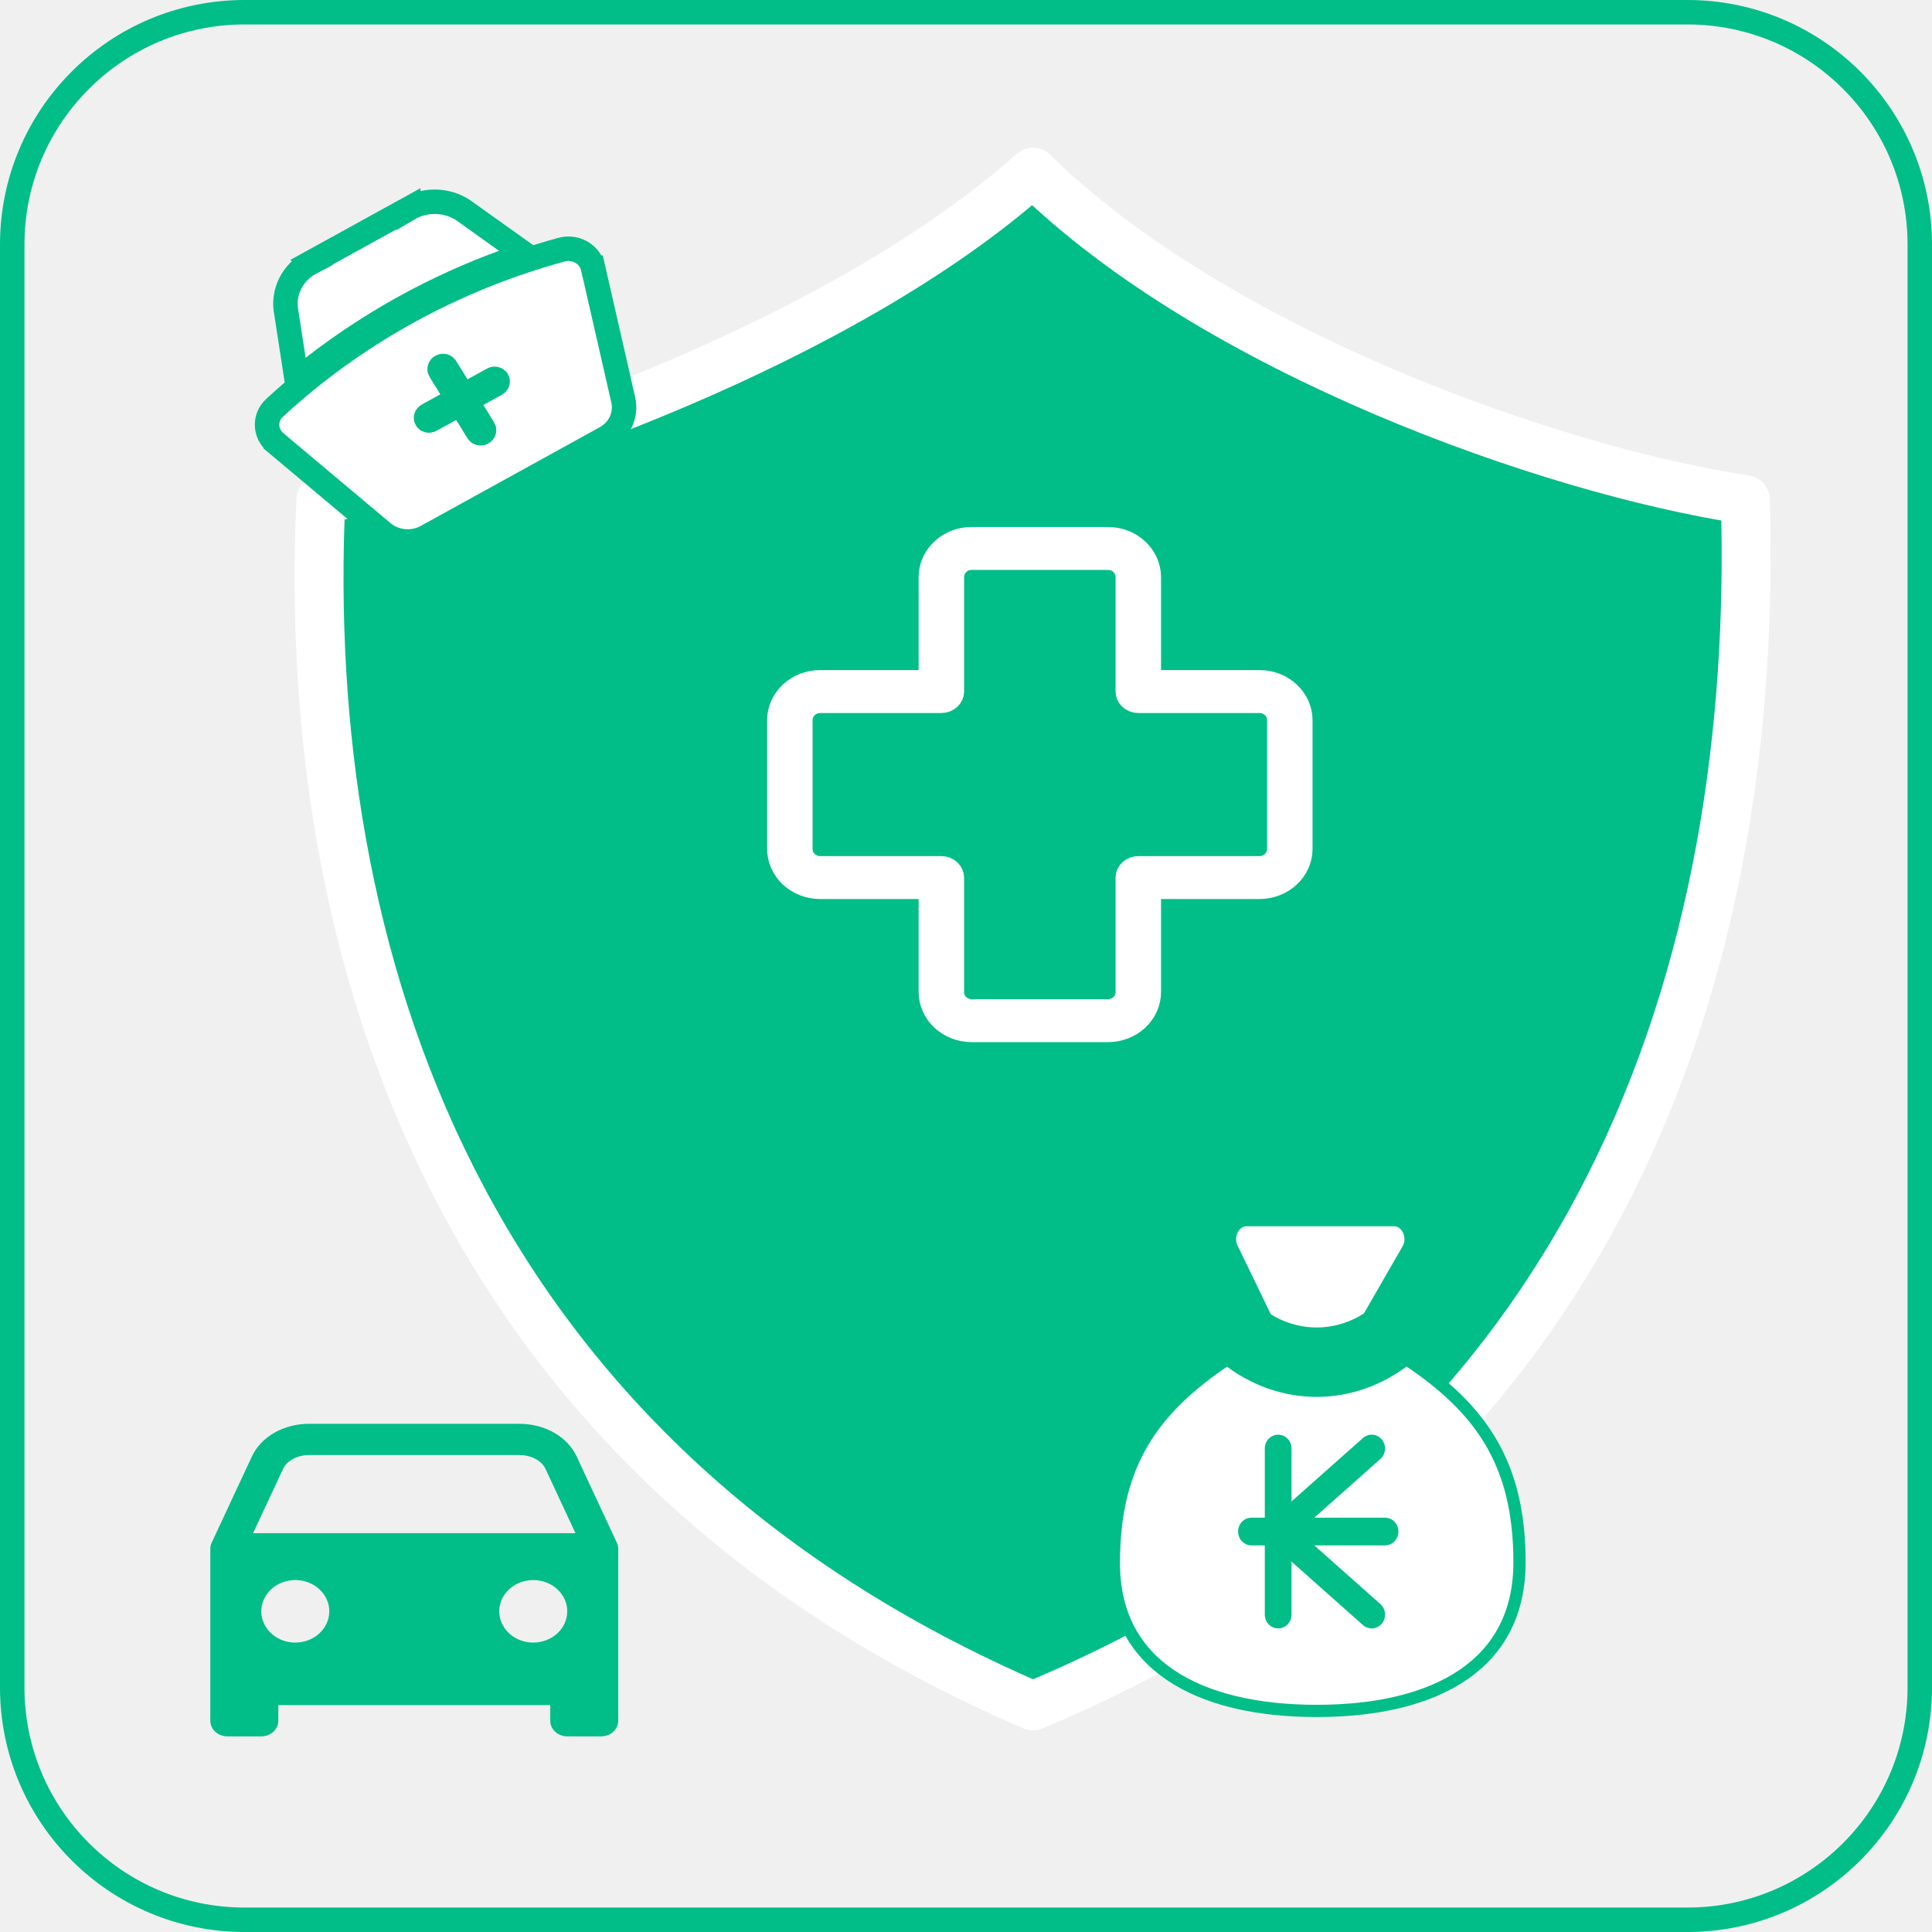
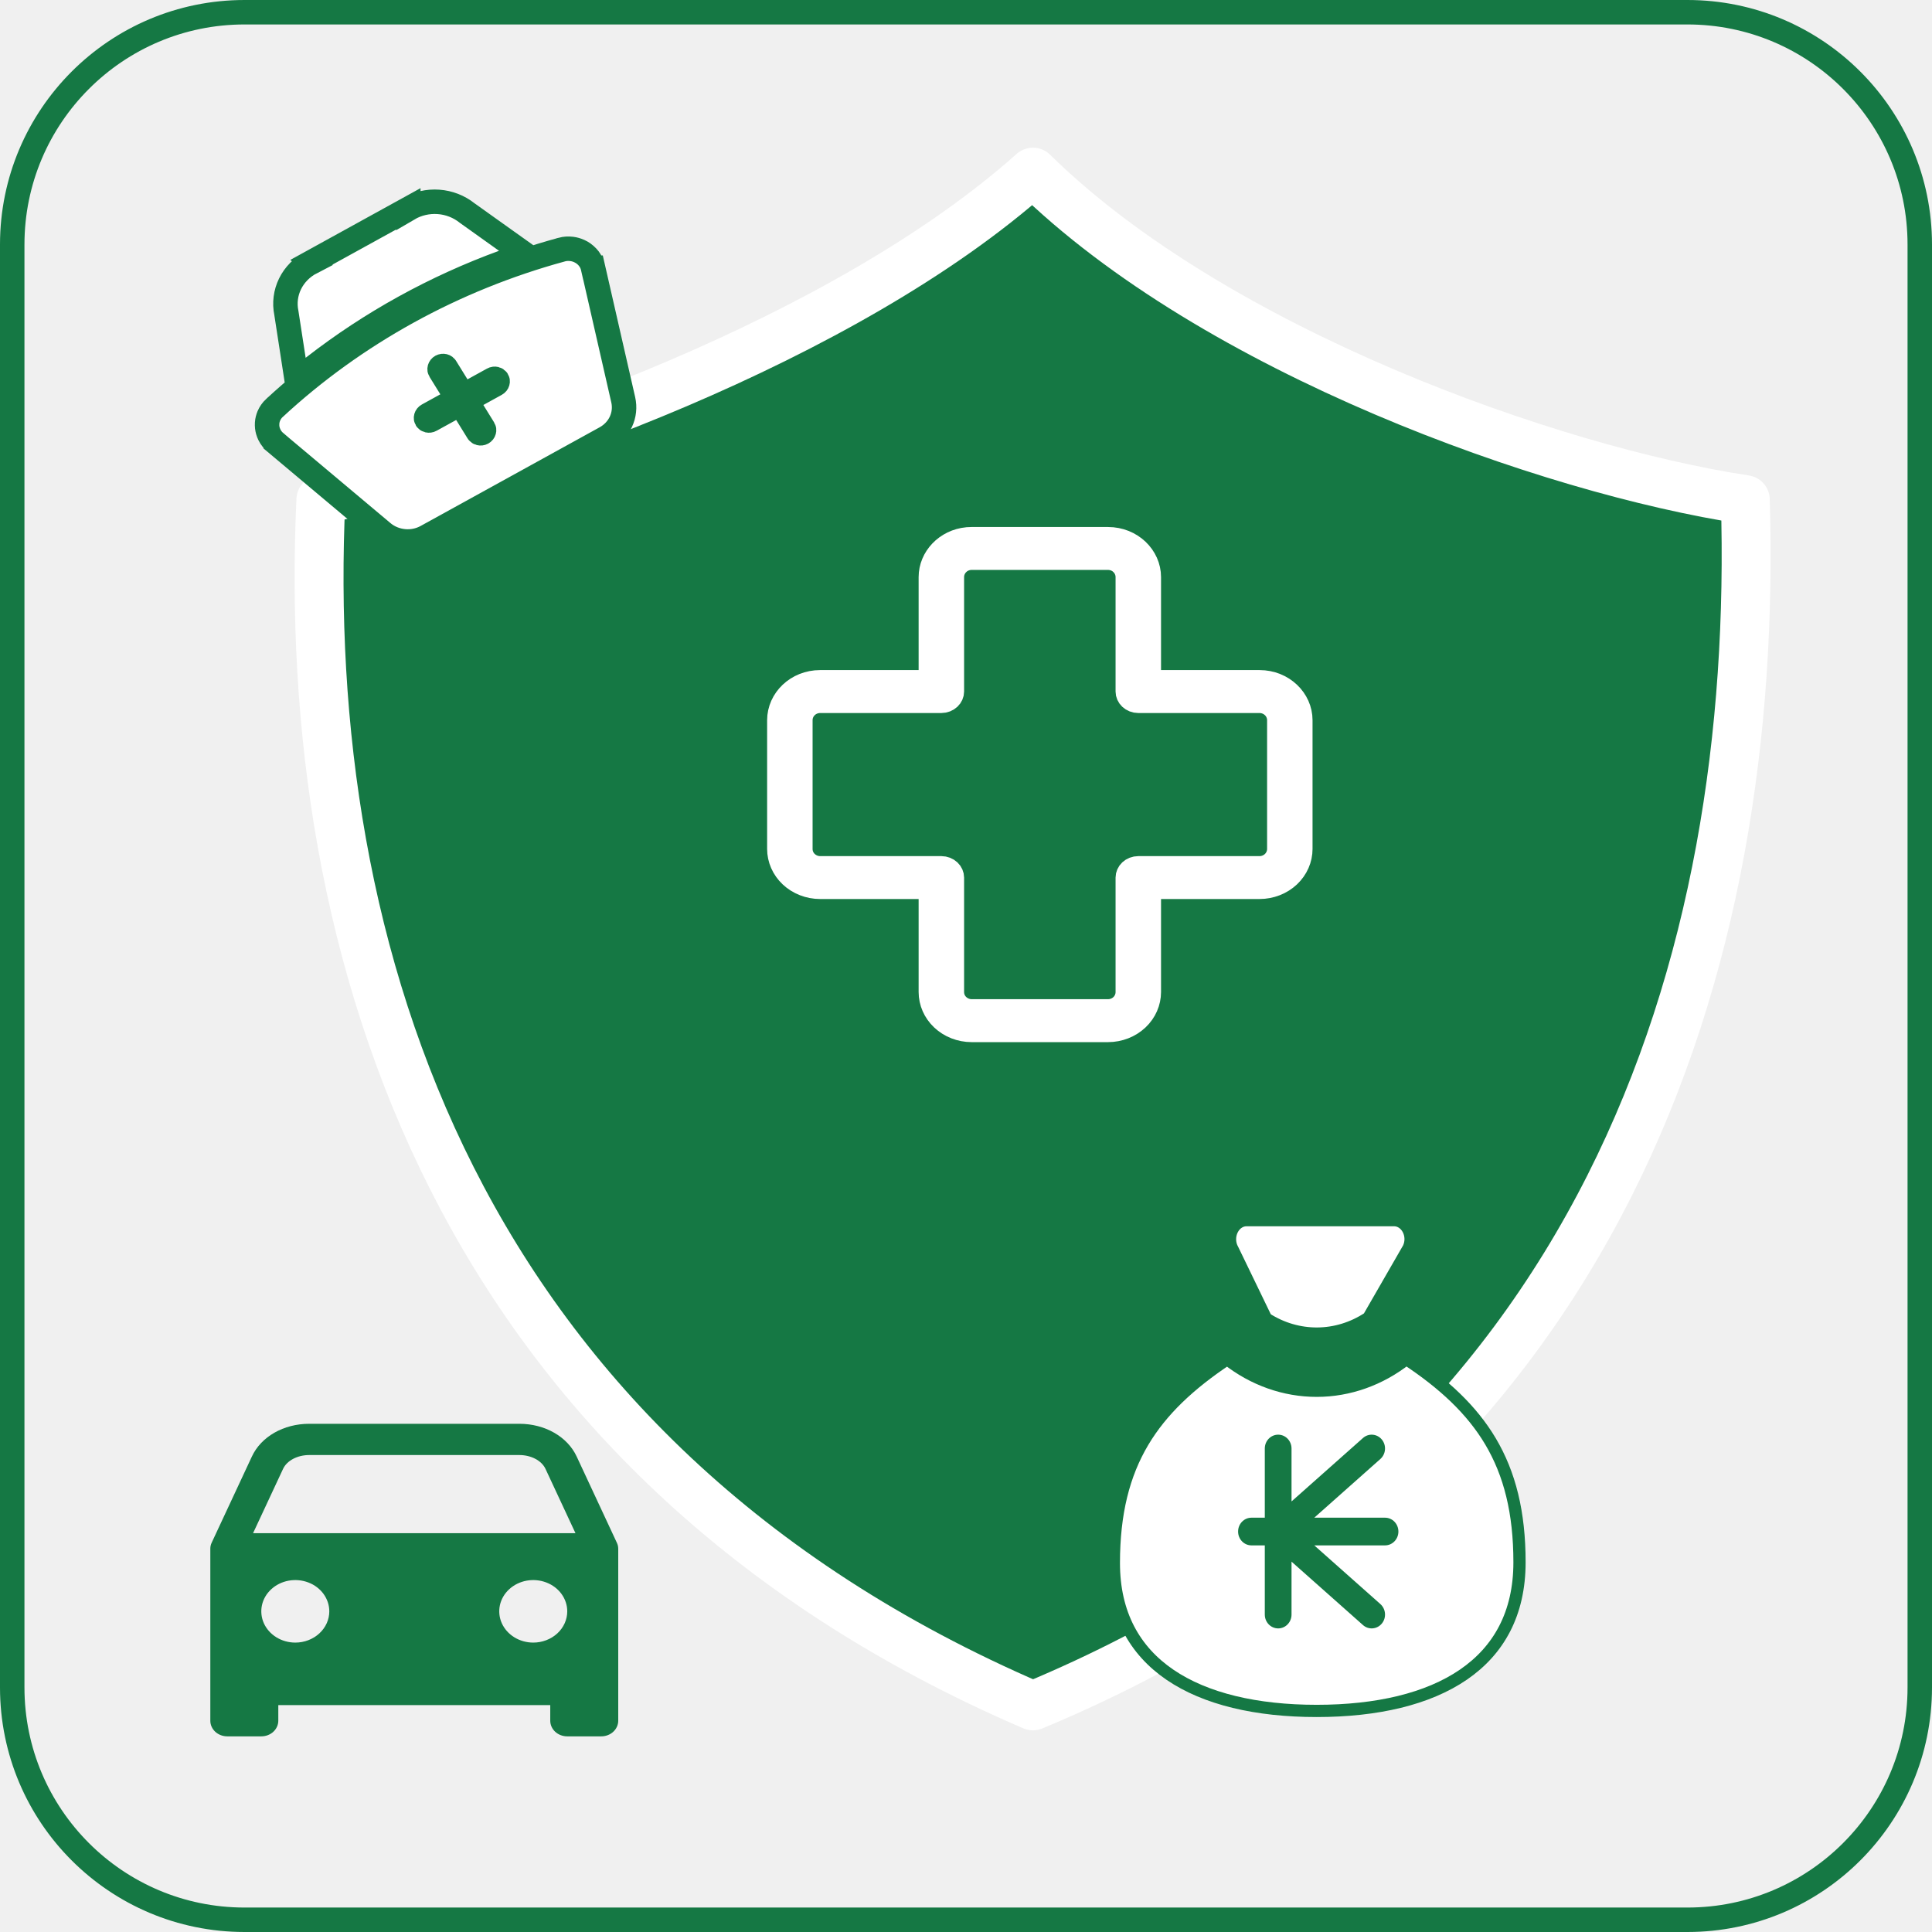
<svg xmlns="http://www.w3.org/2000/svg" width="79" height="79" viewBox="0 0 79 79" fill="none">
-   <rect x="0.5" y="0.5" width="78" height="78" rx="9.5" stroke="#01BD88" />
-   <path d="M37.312 29.247C37.231 29.247 37.153 29.279 37.095 29.336C37.037 29.393 37.005 29.471 37.005 29.551V34.408C37.005 34.65 36.907 34.882 36.734 35.052C36.561 35.223 36.326 35.319 36.081 35.319H31.155C31.073 35.319 30.995 35.351 30.937 35.408C30.88 35.465 30.847 35.542 30.847 35.623V41.087C30.847 41.255 30.985 41.391 31.155 41.391H36.081C36.326 41.391 36.561 41.486 36.734 41.657C36.907 41.828 37.005 42.06 37.005 42.301V47.158C37.005 47.326 37.143 47.462 37.312 47.462H42.854C42.936 47.462 43.014 47.43 43.072 47.373C43.13 47.316 43.162 47.239 43.162 47.158V42.301C43.162 42.06 43.259 41.828 43.433 41.657C43.606 41.486 43.841 41.391 44.086 41.391H49.012C49.093 41.391 49.172 41.358 49.229 41.302C49.287 41.245 49.319 41.167 49.319 41.087V35.623C49.319 35.542 49.287 35.465 49.229 35.408C49.172 35.351 49.093 35.319 49.012 35.319H44.086C43.841 35.319 43.606 35.223 43.433 35.052C43.259 34.882 43.162 34.65 43.162 34.408V29.551C43.162 29.471 43.13 29.393 43.072 29.336C43.014 29.279 42.936 29.247 42.854 29.247H37.312ZM35.157 29.551C35.157 28.378 36.123 27.426 37.312 27.426H42.854C44.044 27.426 45.009 28.378 45.009 29.551V33.498H49.012C50.201 33.498 51.167 34.45 51.167 35.623V41.087C51.167 41.651 50.94 42.191 50.535 42.59C50.131 42.988 49.583 43.212 49.012 43.212H45.009V47.158C45.009 47.722 44.782 48.263 44.378 48.661C43.974 49.06 43.426 49.283 42.854 49.283H37.312C36.741 49.283 36.193 49.06 35.789 48.661C35.385 48.263 35.157 47.722 35.157 47.158V43.212H31.155C30.584 43.212 30.035 42.988 29.631 42.59C29.227 42.191 29 41.651 29 41.087V35.623C29 34.45 29.965 33.498 31.155 33.498H35.157V29.551Z" fill="#01BD88" />
-   <path d="M42.236 7.039C49.667 14.344 63.372 19.215 71.366 20.432C71.93 39.312 65.657 60.013 42.236 69.753M42.236 69.753C18.559 59.558 12.269 38.859 13.121 20.432C20.842 18.776 34.547 13.905 42.236 7.039" fill="#01BD88" />
+   <rect x="0.5" y="0.5" width="78" height="78" rx="9.5" stroke="#157844" />
+   <path d="M37.312 29.247C37.231 29.247 37.153 29.279 37.095 29.336C37.037 29.393 37.005 29.471 37.005 29.551V34.408C37.005 34.65 36.907 34.882 36.734 35.052C36.561 35.223 36.326 35.319 36.081 35.319H31.155C31.073 35.319 30.995 35.351 30.937 35.408C30.88 35.465 30.847 35.542 30.847 35.623V41.087C30.847 41.255 30.985 41.391 31.155 41.391H36.081C36.326 41.391 36.561 41.486 36.734 41.657C36.907 41.828 37.005 42.06 37.005 42.301V47.158C37.005 47.326 37.143 47.462 37.312 47.462H42.854C42.936 47.462 43.014 47.43 43.072 47.373C43.13 47.316 43.162 47.239 43.162 47.158V42.301C43.162 42.06 43.259 41.828 43.433 41.657C43.606 41.486 43.841 41.391 44.086 41.391H49.012C49.093 41.391 49.172 41.358 49.229 41.302C49.287 41.245 49.319 41.167 49.319 41.087V35.623C49.319 35.542 49.287 35.465 49.229 35.408C49.172 35.351 49.093 35.319 49.012 35.319H44.086C43.841 35.319 43.606 35.223 43.433 35.052C43.259 34.882 43.162 34.65 43.162 34.408V29.551C43.162 29.471 43.13 29.393 43.072 29.336C43.014 29.279 42.936 29.247 42.854 29.247H37.312ZM35.157 29.551C35.157 28.378 36.123 27.426 37.312 27.426H42.854C44.044 27.426 45.009 28.378 45.009 29.551V33.498H49.012C50.201 33.498 51.167 34.45 51.167 35.623V41.087C51.167 41.651 50.94 42.191 50.535 42.59C50.131 42.988 49.583 43.212 49.012 43.212H45.009V47.158C45.009 47.722 44.782 48.263 44.378 48.661C43.974 49.06 43.426 49.283 42.854 49.283H37.312C36.741 49.283 36.193 49.06 35.789 48.661C35.385 48.263 35.157 47.722 35.157 47.158V43.212H31.155C30.584 43.212 30.035 42.988 29.631 42.59C29.227 42.191 29 41.651 29 41.087V35.623C29 34.45 29.965 33.498 31.155 33.498H35.157V29.551Z" fill="#157844" />
+   <path d="M42.236 7.039C49.667 14.344 63.372 19.215 71.366 20.432C71.93 39.312 65.657 60.013 42.236 69.753M42.236 69.753C18.559 59.558 12.269 38.859 13.121 20.432C20.842 18.776 34.547 13.905 42.236 7.039" fill="#157844" />
  <path d="M42.236 7.039C49.667 14.344 63.372 19.215 71.366 20.432C71.93 39.312 65.657 60.013 42.236 69.753C18.559 59.558 12.269 38.859 13.121 20.432C20.842 18.776 34.547 13.905 42.236 7.039Z" stroke="white" stroke-width="2" stroke-linecap="round" stroke-linejoin="round" />
  <path d="M39.731 22.05H45.307C46.255 22.05 46.975 22.77 46.975 23.597V27.9H51.502C52.45 27.9 53.17 28.62 53.17 29.448V34.714C53.17 35.115 53.001 35.506 52.691 35.799C52.38 36.092 51.953 36.261 51.502 36.261H46.975V40.565C46.974 40.966 46.807 41.356 46.497 41.649C46.186 41.943 45.758 42.113 45.307 42.113H39.731C39.28 42.113 38.852 41.943 38.541 41.649C38.231 41.356 38.064 40.966 38.063 40.565V36.261H33.536C33.085 36.261 32.658 36.092 32.347 35.799C32.037 35.506 31.868 35.115 31.868 34.714V29.448C31.868 28.62 32.588 27.9 33.536 27.9H38.063V23.597C38.063 22.821 38.696 22.139 39.557 22.057L39.731 22.05ZM39.731 22.804C39.551 22.804 39.373 22.863 39.228 22.975L39.169 23.027C39.014 23.173 38.922 23.378 38.922 23.597V28.278C38.922 28.369 38.883 28.462 38.806 28.535C38.727 28.609 38.615 28.656 38.492 28.656H33.536C33.33 28.656 33.127 28.733 32.974 28.878C32.819 29.024 32.727 29.228 32.727 29.448V34.714C32.727 35.178 33.116 35.507 33.536 35.507H38.492C38.615 35.507 38.727 35.553 38.806 35.627C38.883 35.7 38.922 35.794 38.922 35.885V40.565C38.922 41.029 39.312 41.357 39.731 41.357H45.307C45.512 41.357 45.715 41.281 45.869 41.136C46.024 40.989 46.116 40.785 46.116 40.565V35.885C46.116 35.794 46.155 35.7 46.232 35.627C46.311 35.553 46.423 35.507 46.546 35.507H51.502C51.708 35.507 51.911 35.429 52.065 35.284C52.219 35.138 52.312 34.933 52.312 34.714V29.448C52.312 29.256 52.24 29.075 52.119 28.935L52.065 28.878L52.004 28.827C51.859 28.715 51.682 28.656 51.502 28.656H46.546C46.423 28.656 46.311 28.609 46.232 28.535C46.155 28.462 46.116 28.369 46.116 28.278V23.597C46.116 23.405 46.045 23.225 45.924 23.085L45.869 23.027L45.81 22.975C45.665 22.863 45.487 22.804 45.307 22.804H39.731Z" fill="white" stroke="white" />
-   <path d="M11.222 16.683C14.51 13.64 18.545 11.415 22.967 10.207L22.97 10.205C23.102 10.17 23.242 10.161 23.38 10.179C23.483 10.192 23.584 10.22 23.679 10.263L23.772 10.31L23.86 10.366C23.916 10.406 23.969 10.452 24.016 10.503L24.082 10.582L24.139 10.668C24.191 10.754 24.227 10.848 24.249 10.946L24.25 10.946L25.484 16.347C25.553 16.651 25.519 16.965 25.389 17.245C25.259 17.524 25.038 17.756 24.762 17.909L17.439 21.946C17.162 22.098 16.84 22.164 16.518 22.134C16.196 22.103 15.889 21.978 15.643 21.771L15.642 21.77L11.272 18.101L11.272 18.1C11.166 18.011 11.079 17.904 11.019 17.783L10.979 17.69C10.943 17.595 10.924 17.496 10.921 17.396L10.923 17.295C10.93 17.196 10.955 17.099 10.993 17.007C11.045 16.885 11.122 16.775 11.219 16.684L11.222 16.683ZM18.045 14.984C18.011 15.003 17.988 15.034 17.979 15.065C17.97 15.096 17.976 15.126 17.99 15.148L18.707 16.308L17.491 16.978C17.456 16.997 17.433 17.028 17.424 17.059C17.415 17.09 17.421 17.119 17.434 17.142C17.448 17.164 17.472 17.183 17.505 17.191C17.538 17.199 17.578 17.195 17.613 17.175L18.829 16.505L19.545 17.665C19.559 17.687 19.583 17.706 19.616 17.714C19.649 17.723 19.689 17.719 19.724 17.699C19.759 17.68 19.782 17.65 19.79 17.618C19.799 17.587 19.794 17.558 19.78 17.536L19.063 16.376L20.278 15.706C20.313 15.687 20.336 15.656 20.345 15.625C20.354 15.594 20.349 15.565 20.335 15.542C20.322 15.52 20.297 15.502 20.264 15.494C20.23 15.485 20.191 15.489 20.156 15.509L18.941 16.178L18.224 15.019C18.21 14.996 18.186 14.977 18.153 14.969C18.12 14.961 18.08 14.964 18.045 14.984ZM16.696 8.54L16.696 8.541C17.064 8.324 17.497 8.223 17.932 8.255C18.361 8.286 18.771 8.446 19.103 8.712L20.719 9.865L21.469 10.399L20.612 10.712C17.792 11.74 15.166 13.189 12.833 15.004L12.133 15.547L12 14.68L11.71 12.799C11.626 12.393 11.679 11.975 11.861 11.604C12.046 11.229 12.352 10.922 12.734 10.725L12.733 10.724L16.696 8.54Z" fill="white" stroke="#01BD88" />
-   <path d="M25.266 63.203C25.256 63.16 25.241 63.119 25.222 63.08L23.581 59.558C23.203 58.745 22.282 58.219 21.235 58.219H12.644C11.598 58.219 10.676 58.745 10.299 59.558L8.656 63.08C8.618 63.159 8.599 63.245 8.6 63.331V70.361C8.6 70.53 8.673 70.693 8.803 70.813C8.934 70.933 9.11 71 9.295 71H10.685C10.869 71 11.046 70.933 11.176 70.813C11.306 70.693 11.38 70.53 11.38 70.361V69.722H22.5V70.361C22.5 70.53 22.573 70.693 22.703 70.813C22.834 70.933 23.01 71 23.195 71H24.585C24.769 71 24.946 70.933 25.076 70.813C25.206 70.693 25.28 70.53 25.28 70.361V63.331C25.28 63.288 25.275 63.245 25.266 63.203ZM12.075 67.165C11.8 67.165 11.531 67.091 11.302 66.95C11.074 66.81 10.896 66.61 10.79 66.376C10.685 66.143 10.658 65.886 10.711 65.638C10.765 65.39 10.897 65.162 11.092 64.984C11.286 64.805 11.534 64.683 11.803 64.634C12.073 64.585 12.352 64.61 12.607 64.707C12.861 64.803 13.078 64.967 13.23 65.177C13.383 65.388 13.465 65.635 13.465 65.887C13.465 66.226 13.318 66.552 13.057 66.791C12.797 67.031 12.443 67.165 12.075 67.165ZM21.805 67.165C21.53 67.165 21.261 67.091 21.032 66.95C20.804 66.81 20.626 66.61 20.52 66.376C20.415 66.143 20.388 65.886 20.441 65.638C20.495 65.39 20.627 65.162 20.822 64.984C21.016 64.805 21.264 64.683 21.533 64.634C21.803 64.585 22.082 64.61 22.337 64.707C22.59 64.803 22.808 64.967 22.96 65.177C23.113 65.388 23.195 65.635 23.195 65.887C23.195 66.226 23.048 66.552 22.788 66.791C22.527 67.031 22.173 67.165 21.805 67.165ZM10.348 62.692L11.575 60.062C11.732 59.724 12.162 59.497 12.644 59.497H21.235C21.717 59.497 22.147 59.724 22.305 60.062L23.531 62.692H10.348Z" fill="#01BD88" />
-   <path d="M57.504 55.57C59.04 56.585 60.181 57.649 60.945 58.935C61.733 60.261 62.133 61.842 62.133 63.881C62.133 65.985 61.281 67.489 59.839 68.477C58.384 69.474 56.305 69.96 53.84 69.96C51.375 69.96 49.295 69.474 47.84 68.481C46.397 67.496 45.546 66 45.546 63.912C45.546 61.871 45.947 60.29 46.735 58.961C47.501 57.671 48.643 56.601 50.182 55.576C51.248 56.415 52.527 56.87 53.844 56.869C55.16 56.868 56.438 56.41 57.504 55.57ZM50.983 49.893H57.02C57.129 49.895 57.238 49.929 57.336 49.993C57.434 50.057 57.519 50.15 57.58 50.265C57.641 50.38 57.676 50.513 57.679 50.649C57.682 50.784 57.653 50.916 57.599 51.033L55.958 53.883C54.671 54.736 53.064 54.746 51.77 53.915L50.416 51.116L50.408 51.101L50.362 51.007C50.322 50.91 50.299 50.804 50.296 50.694C50.292 50.549 50.324 50.406 50.387 50.281C50.45 50.157 50.539 50.056 50.645 49.989C50.749 49.922 50.867 49.89 50.983 49.893Z" fill="white" stroke="#01BD88" stroke-width="0.5" />
-   <path d="M56.443 59.659C56.672 59.456 56.699 59.099 56.503 58.862C56.307 58.625 55.962 58.597 55.733 58.8L52.811 61.394V59.23C52.811 58.917 52.567 58.664 52.265 58.664C51.962 58.664 51.718 58.917 51.718 59.23V62.059H51.172C50.87 62.059 50.626 62.312 50.626 62.625C50.626 62.938 50.87 63.191 51.172 63.191H51.718V66.02C51.718 66.333 51.962 66.586 52.265 66.586C52.567 66.586 52.811 66.333 52.811 66.02V63.856L55.733 66.45C55.962 66.653 56.307 66.625 56.503 66.388C56.699 66.151 56.672 65.794 56.443 65.59L53.741 63.191H56.634C56.936 63.191 57.181 62.938 57.181 62.625C57.181 62.312 56.936 62.059 56.634 62.059H53.741L56.443 59.659Z" fill="#01BD88" />
+   <path d="M11.222 16.683C14.51 13.64 18.545 11.415 22.967 10.207L22.97 10.205C23.102 10.17 23.242 10.161 23.38 10.179C23.483 10.192 23.584 10.221 23.679 10.263L23.772 10.31L23.86 10.366C23.916 10.407 23.969 10.453 24.016 10.503L24.082 10.582L24.139 10.668C24.191 10.755 24.227 10.848 24.249 10.946L24.25 10.946L25.484 16.347C25.553 16.651 25.519 16.965 25.389 17.245C25.259 17.524 25.038 17.757 24.762 17.909L17.439 21.946C17.162 22.099 16.84 22.165 16.518 22.134C16.196 22.104 15.889 21.978 15.643 21.771L15.642 21.77L11.272 18.101L11.272 18.1C11.166 18.011 11.079 17.904 11.019 17.784L10.979 17.69C10.943 17.595 10.924 17.496 10.921 17.396L10.923 17.295C10.93 17.196 10.955 17.099 10.993 17.007C11.045 16.885 11.122 16.775 11.219 16.684L11.222 16.683ZM18.045 14.984C18.011 15.003 17.988 15.034 17.979 15.065C17.97 15.096 17.976 15.126 17.99 15.148L18.707 16.308L17.491 16.978C17.456 16.997 17.433 17.028 17.424 17.059C17.415 17.09 17.421 17.119 17.434 17.142C17.448 17.164 17.472 17.183 17.505 17.191C17.538 17.199 17.578 17.195 17.613 17.175L18.829 16.506L19.545 17.665C19.559 17.688 19.583 17.706 19.616 17.714C19.649 17.723 19.689 17.719 19.724 17.7C19.759 17.68 19.782 17.65 19.79 17.618C19.799 17.587 19.794 17.558 19.78 17.536L19.063 16.376L20.278 15.706C20.313 15.687 20.336 15.657 20.345 15.625C20.354 15.594 20.349 15.565 20.335 15.543C20.322 15.52 20.297 15.502 20.264 15.494C20.23 15.486 20.191 15.489 20.156 15.509L18.941 16.179L18.224 15.019C18.21 14.997 18.186 14.977 18.153 14.969C18.12 14.961 18.08 14.965 18.045 14.984ZM16.696 8.54L16.696 8.541C17.064 8.325 17.497 8.223 17.932 8.255C18.361 8.286 18.771 8.446 19.103 8.712L20.719 9.865L21.469 10.399L20.612 10.712C17.792 11.74 15.166 13.189 12.833 15.004L12.133 15.548L12 14.68L11.71 12.799C11.626 12.393 11.679 11.975 11.861 11.605C12.046 11.229 12.352 10.922 12.734 10.725L12.733 10.724L16.696 8.54Z" fill="white" stroke="#157844" />
+   <path d="M25.266 63.203C25.256 63.16 25.241 63.119 25.222 63.08L23.581 59.559C23.203 58.745 22.282 58.219 21.235 58.219H12.644C11.598 58.219 10.676 58.745 10.299 59.559L8.656 63.08C8.618 63.159 8.599 63.245 8.6 63.331V70.361C8.6 70.53 8.673 70.693 8.803 70.813C8.934 70.933 9.11 71 9.295 71H10.685C10.869 71 11.046 70.933 11.176 70.813C11.306 70.693 11.38 70.53 11.38 70.361V69.722H22.5V70.361C22.5 70.53 22.573 70.693 22.703 70.813C22.834 70.933 23.01 71 23.195 71H24.585C24.769 71 24.946 70.933 25.076 70.813C25.206 70.693 25.28 70.53 25.28 70.361V63.331C25.28 63.288 25.275 63.245 25.266 63.203ZM12.075 67.166C11.8 67.166 11.531 67.091 11.302 66.95C11.074 66.81 10.896 66.61 10.79 66.377C10.685 66.143 10.658 65.886 10.711 65.638C10.765 65.39 10.897 65.162 11.092 64.984C11.286 64.805 11.534 64.683 11.803 64.634C12.073 64.585 12.352 64.61 12.607 64.707C12.861 64.803 13.078 64.967 13.23 65.177C13.383 65.388 13.465 65.635 13.465 65.888C13.465 66.227 13.318 66.552 13.057 66.791C12.797 67.031 12.443 67.166 12.075 67.166ZM21.805 67.166C21.53 67.166 21.261 67.091 21.032 66.95C20.804 66.81 20.626 66.61 20.52 66.377C20.415 66.143 20.388 65.886 20.441 65.638C20.495 65.39 20.627 65.162 20.822 64.984C21.016 64.805 21.264 64.683 21.533 64.634C21.803 64.585 22.082 64.61 22.337 64.707C22.59 64.803 22.808 64.967 22.96 65.177C23.113 65.388 23.195 65.635 23.195 65.888C23.195 66.227 23.048 66.552 22.788 66.791C22.527 67.031 22.173 67.166 21.805 67.166ZM10.348 62.692L11.575 60.062C11.732 59.724 12.162 59.497 12.644 59.497H21.235C21.717 59.497 22.147 59.724 22.305 60.062L23.531 62.692H10.348Z" fill="#157844" />
+   <path d="M57.504 55.57C59.04 56.585 60.181 57.649 60.945 58.935C61.733 60.261 62.133 61.842 62.133 63.881C62.133 65.985 61.281 67.489 59.839 68.477C58.384 69.474 56.305 69.96 53.84 69.96C51.375 69.96 49.295 69.474 47.84 68.481C46.397 67.496 45.546 66 45.546 63.912C45.546 61.871 45.947 60.29 46.735 58.961C47.501 57.671 48.643 56.601 50.182 55.576C51.248 56.415 52.527 56.87 53.844 56.869C55.16 56.868 56.438 56.41 57.504 55.57ZM50.983 49.893H57.02C57.129 49.895 57.238 49.929 57.336 49.993C57.434 50.057 57.519 50.15 57.58 50.265C57.641 50.38 57.676 50.513 57.679 50.649C57.682 50.784 57.653 50.916 57.599 51.033L55.958 53.883C54.671 54.736 53.064 54.746 51.77 53.915L50.416 51.116L50.408 51.101L50.362 51.007C50.322 50.91 50.299 50.804 50.296 50.694C50.292 50.549 50.324 50.406 50.387 50.281C50.45 50.157 50.539 50.056 50.645 49.989C50.749 49.922 50.867 49.89 50.983 49.893Z" fill="white" stroke="#157844" stroke-width="0.5" />
+   <path d="M56.443 59.659C56.672 59.456 56.699 59.099 56.503 58.862C56.307 58.625 55.962 58.597 55.733 58.8L52.811 61.394V59.23C52.811 58.917 52.567 58.664 52.265 58.664C51.962 58.664 51.718 58.917 51.718 59.23V62.059H51.172C50.87 62.059 50.626 62.312 50.626 62.625C50.626 62.938 50.87 63.191 51.172 63.191H51.718V66.02C51.718 66.333 51.962 66.586 52.265 66.586C52.567 66.586 52.811 66.333 52.811 66.02V63.856L55.733 66.45C55.962 66.653 56.307 66.625 56.503 66.388C56.699 66.151 56.672 65.794 56.443 65.59L53.741 63.191H56.634C56.936 63.191 57.181 62.938 57.181 62.625C57.181 62.312 56.936 62.059 56.634 62.059H53.741L56.443 59.659Z" fill="#157844" />
</svg>
